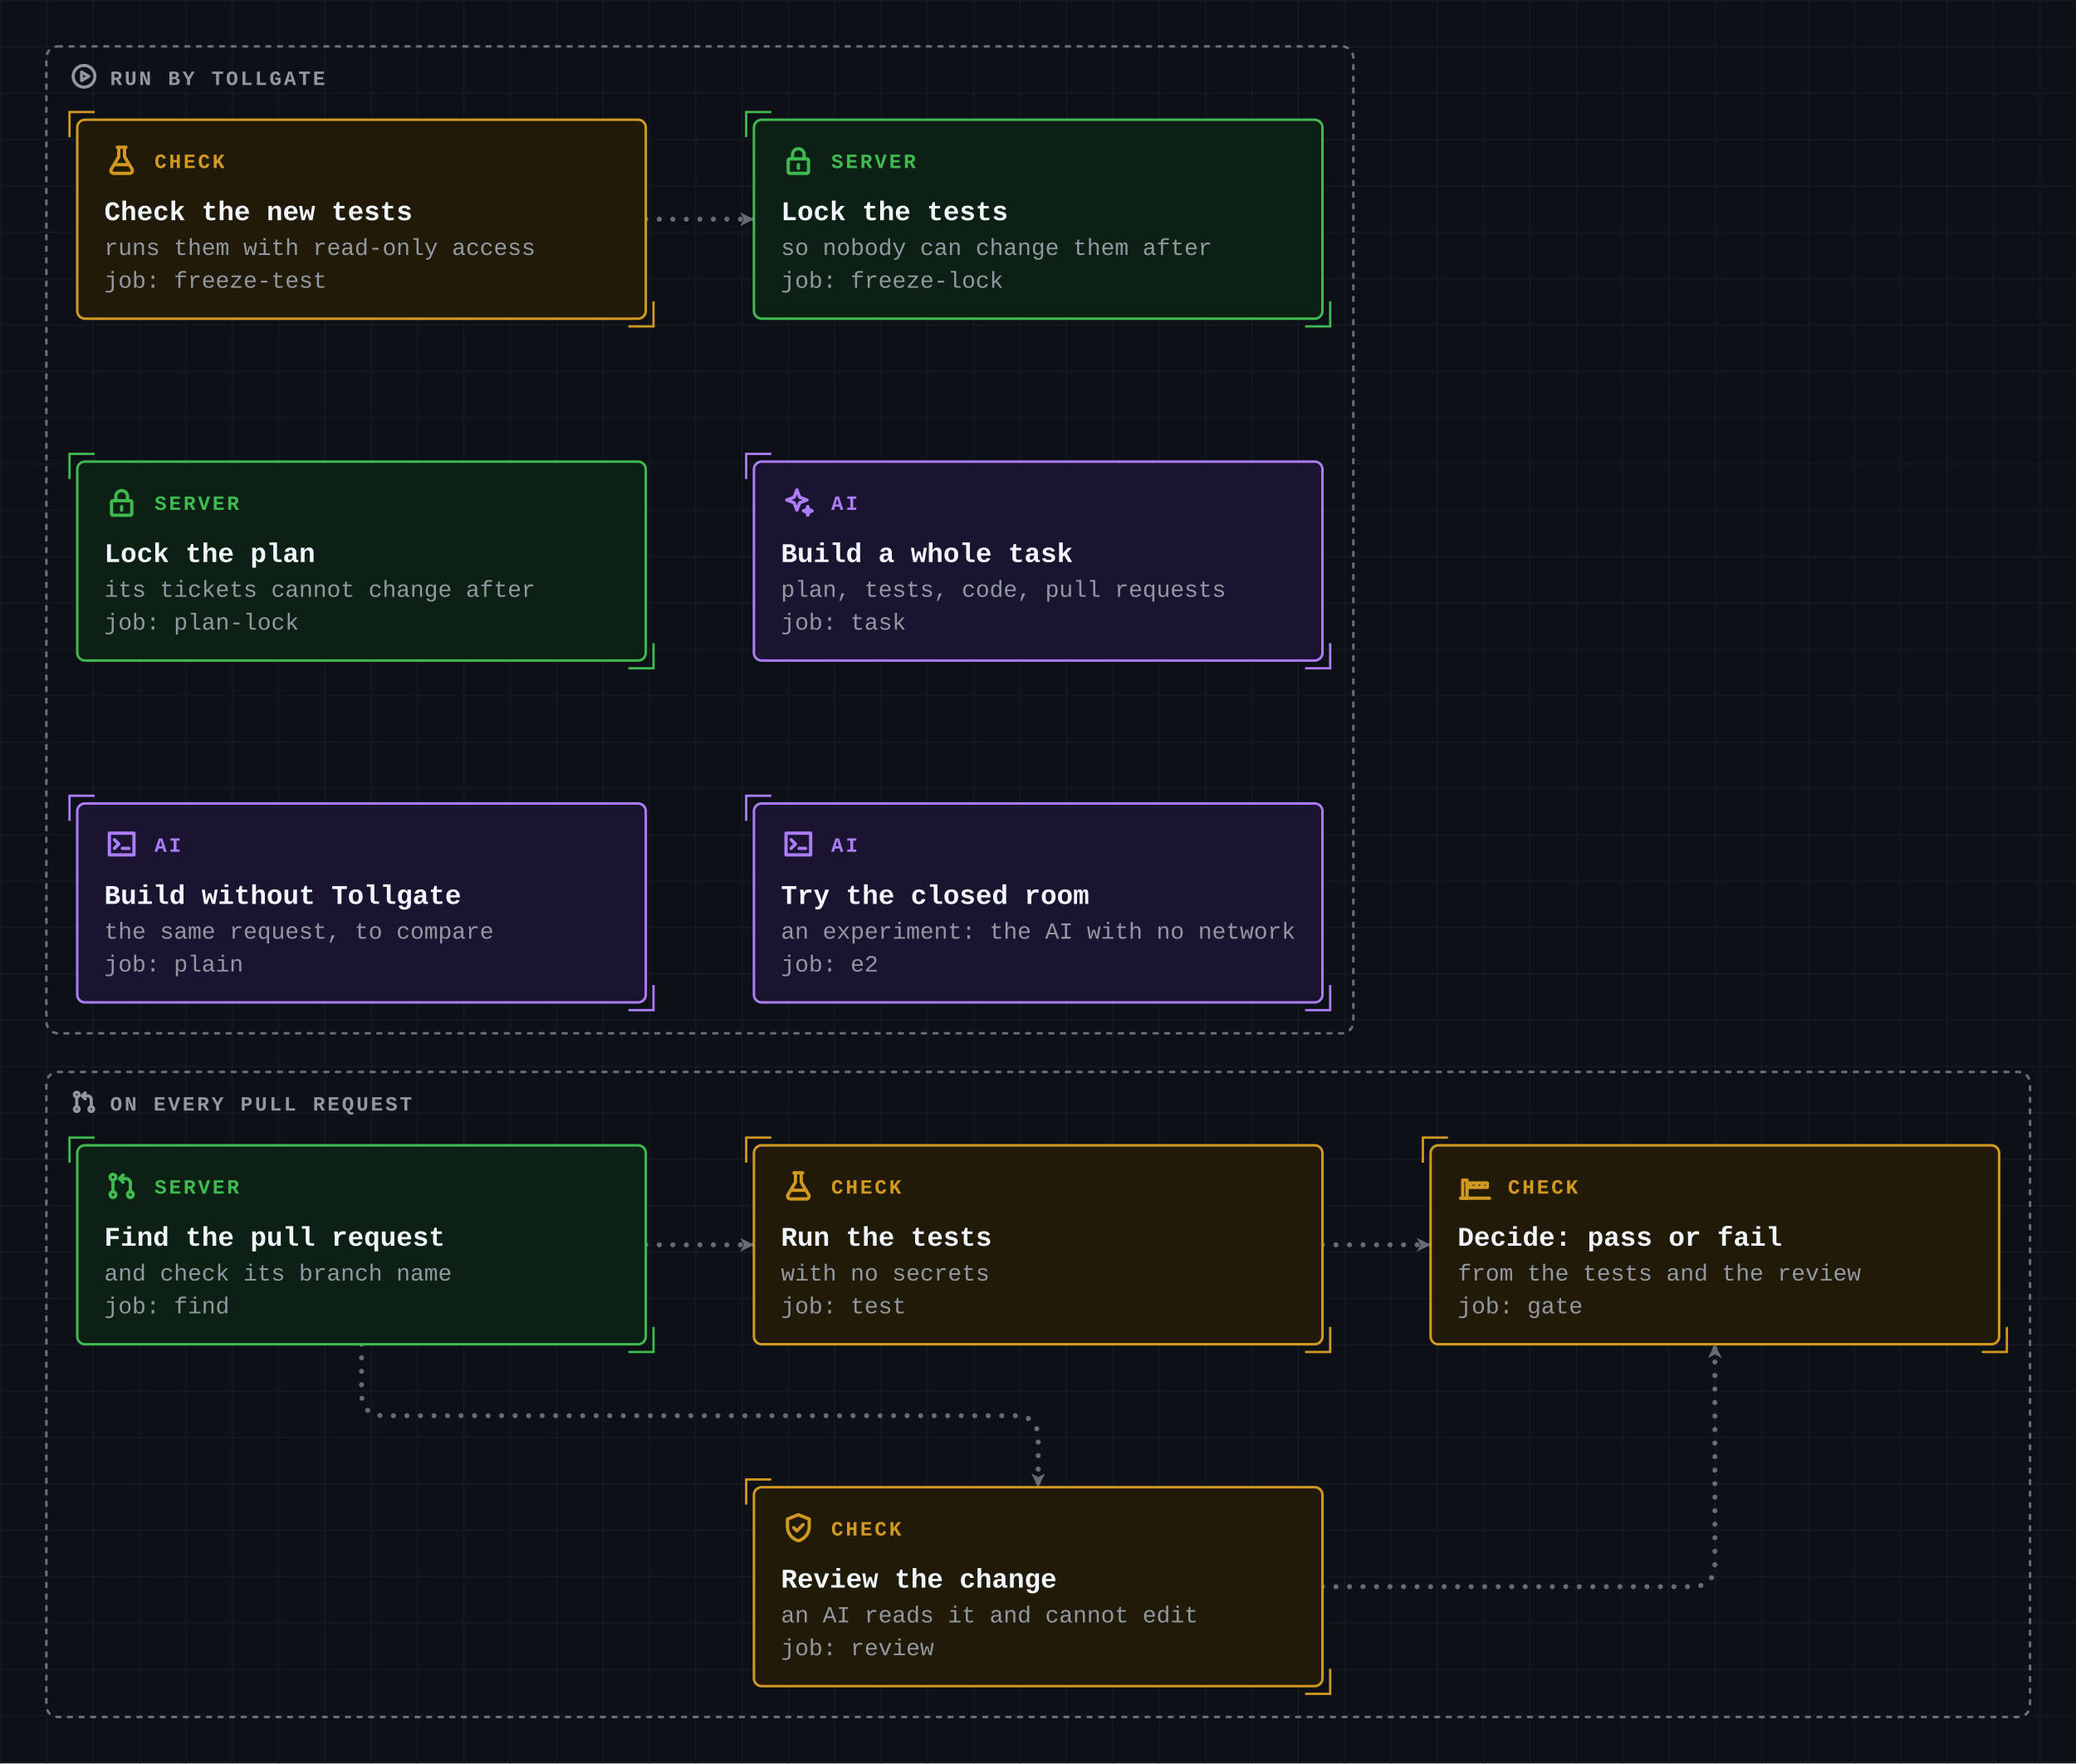
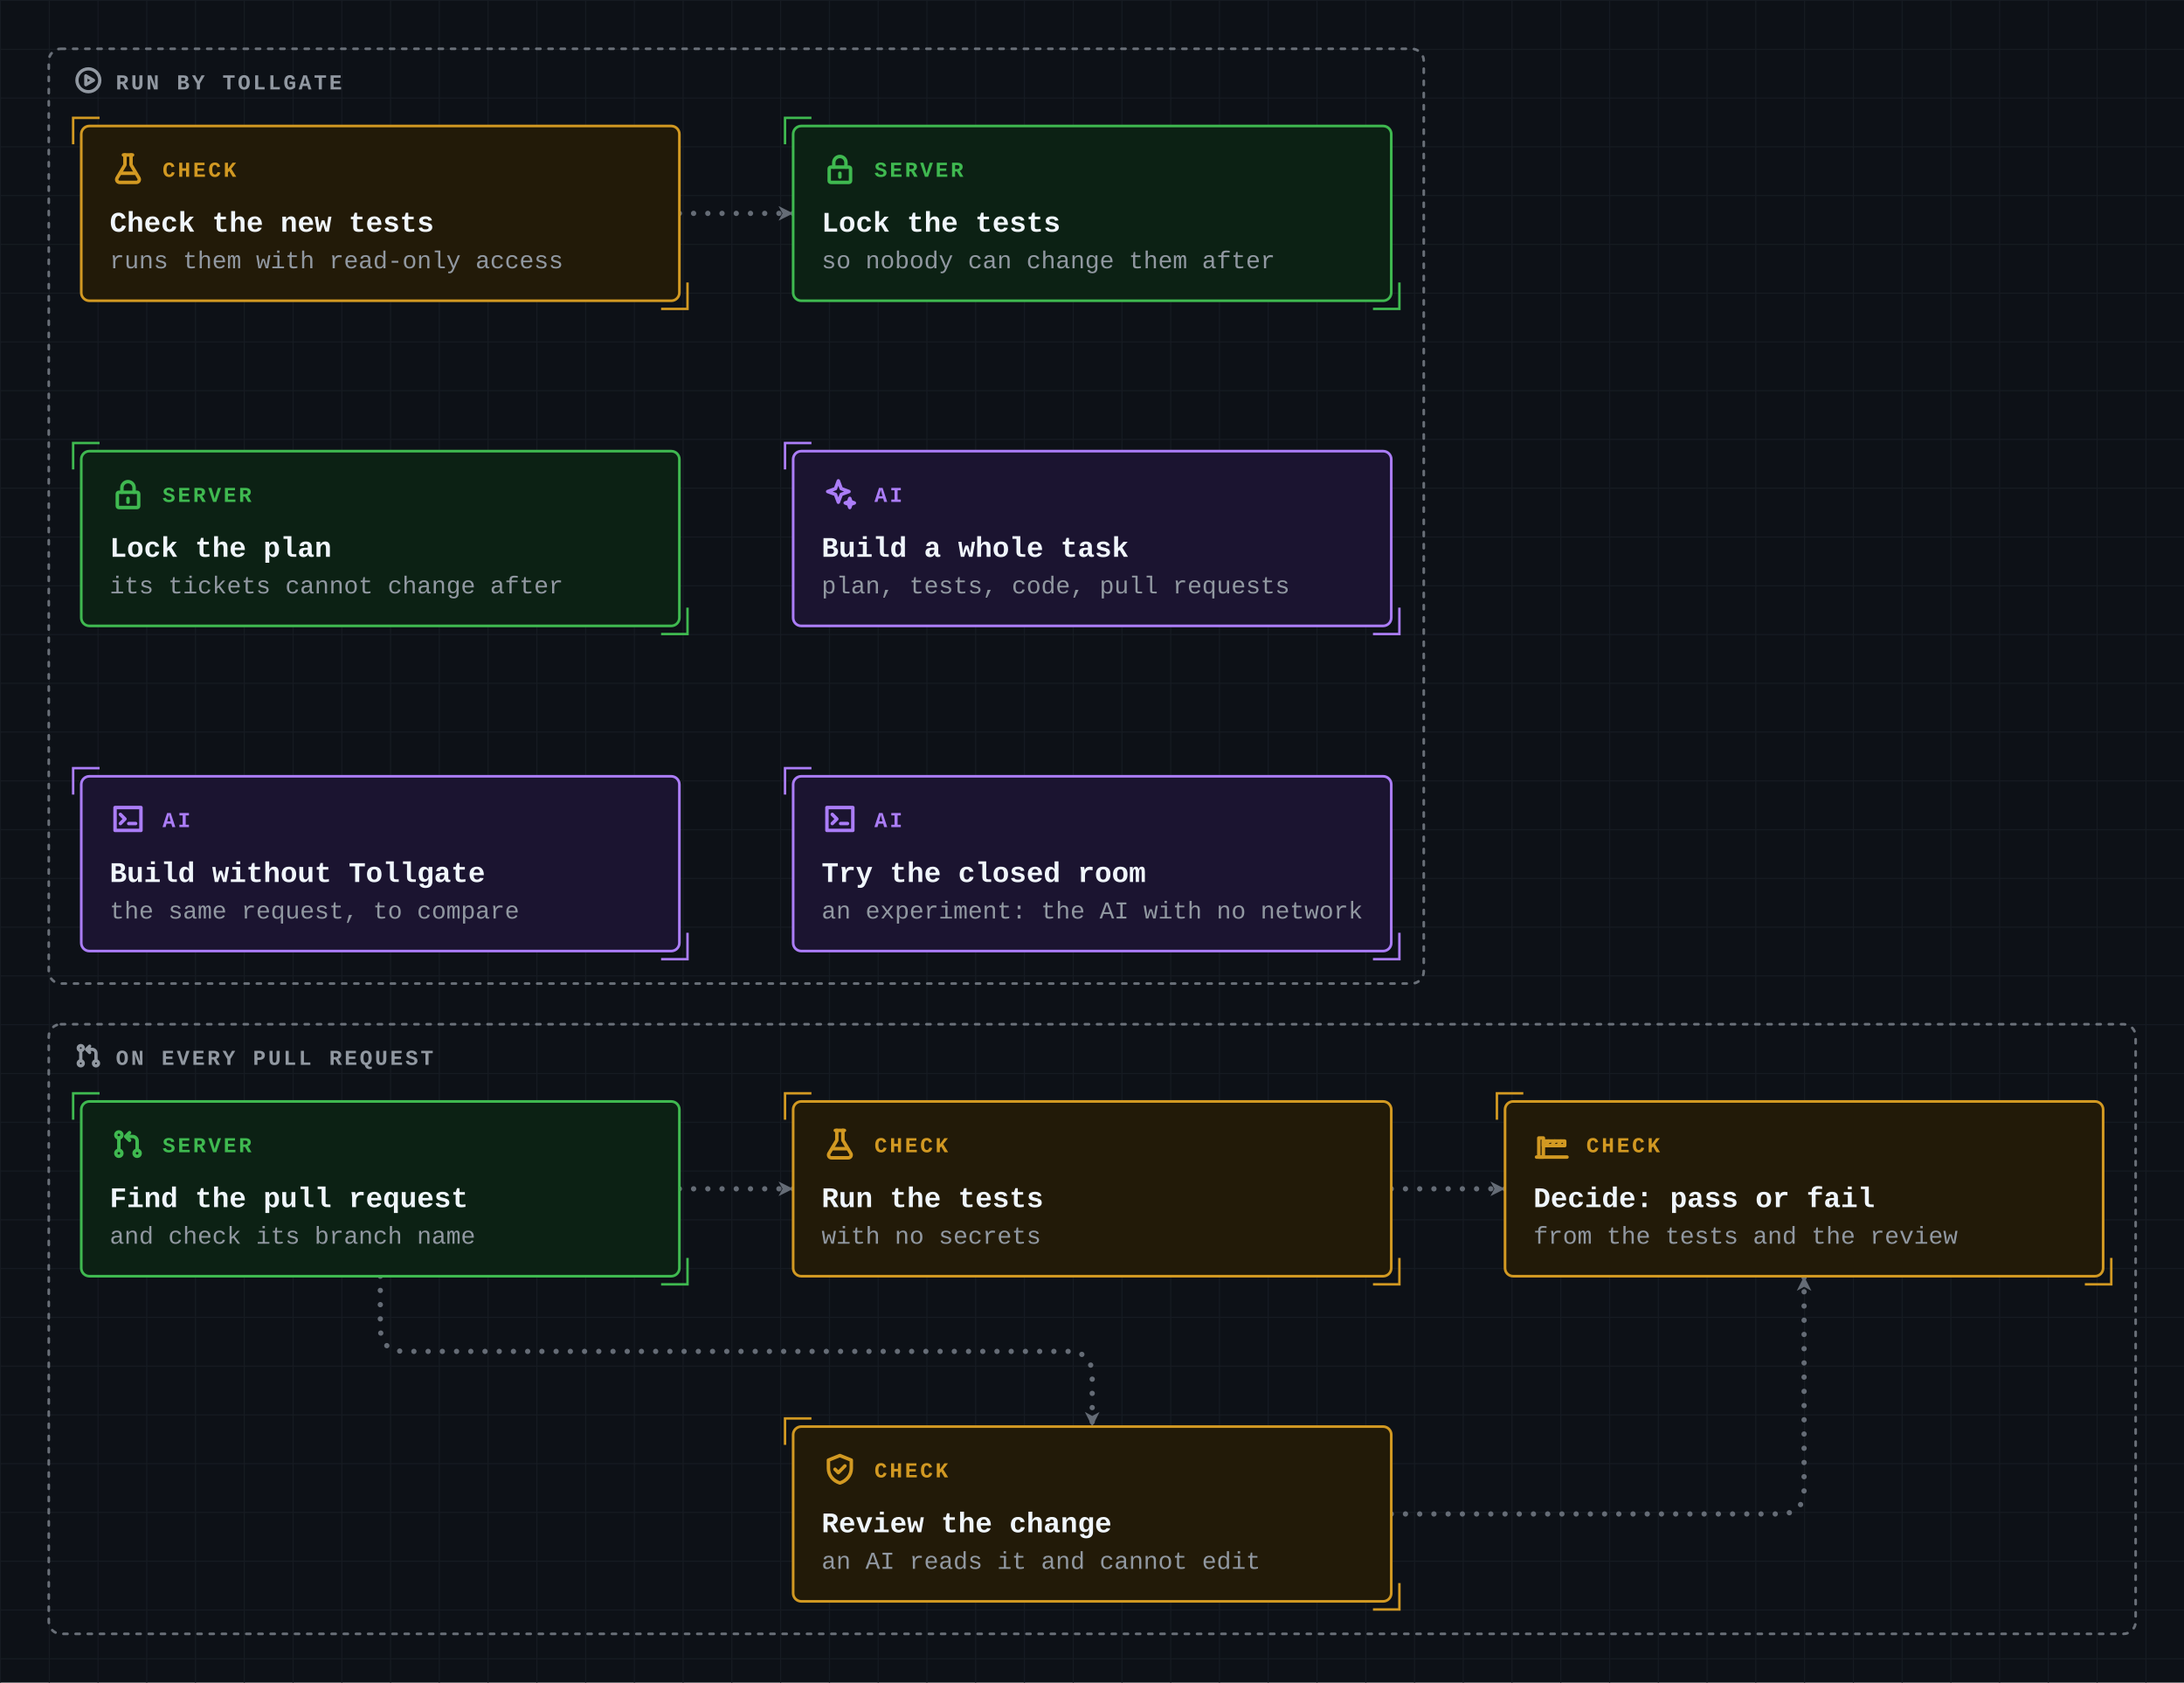
- <svg xmlns="http://www.w3.org/2000/svg" viewBox="-40 -62 1075 913" width="1075" height="913" role="img" aria-labelledby="title desc" font-family="ui-monospace, SFMono-Regular, 'JetBrains Mono', 'Cascadia Mono', Menlo, Consolas, 'Liberation Mono', monospace">
+ <svg xmlns="http://www.w3.org/2000/svg" viewBox="-40 -62 1075 828" width="1075" height="828" role="img" aria-labelledby="title desc" font-family="ui-monospace, SFMono-Regular, 'JetBrains Mono', 'Cascadia Mono', Menlo, Consolas, 'Liberation Mono', monospace">
  <defs>
    <marker id="arrow-plain" viewBox="0 0 10 10" refX="9" refY="5" markerWidth="9" markerHeight="9" markerUnits="userSpaceOnUse" orient="auto-start-reverse">
      <path d="M1,1 L9,5 L1,9 L3.2,5 z" fill="#656c76" />
    </marker>
    <marker id="arrow-fail" viewBox="0 0 10 10" refX="9" refY="5" markerWidth="9" markerHeight="9" markerUnits="userSpaceOnUse" orient="auto-start-reverse">
      <path d="M1,1 L9,5 L1,9 L3.2,5 z" fill="#f85149" />
    </marker>
    <marker id="arrow-pass" viewBox="0 0 10 10" refX="9" refY="5" markerWidth="9" markerHeight="9" markerUnits="userSpaceOnUse" orient="auto-start-reverse">
      <path d="M1,1 L9,5 L1,9 L3.2,5 z" fill="#3fb950" />
    </marker>
    <pattern id="grid" x="-40" y="-62" width="24" height="24" patternUnits="userSpaceOnUse">
      <path d="M24 0H0V24" fill="none" stroke="#161b22" stroke-width="1" />
    </pattern>
  </defs>
  <style>.main{stroke-width:2.6;stroke-dasharray:0 7;animation:flow 0.8s linear infinite}.side{stroke-width:1.6;stroke-dasharray:6 5;animation:side 1.6s linear infinite}@keyframes flow{to{stroke-dashoffset:-7}}@keyframes side{to{stroke-dashoffset:-11}}@media (prefers-reduced-motion:reduce){.main,.side{animation:none}.ticket{display:none}}</style>
-   <rect x="-40" y="-62" width="1075" height="913" fill="#0d1117" />
-   <rect x="-40" y="-62" width="1075" height="913" fill="url(#grid)" />
-   <rect x="-16.0" y="-38.0" width="676.8" height="511.0" rx="6" fill="none" stroke="#9198a1" stroke-opacity="0.7" stroke-width="1.3" stroke-dasharray="2 4" stroke-linecap="round" />
+   <rect x="-40" y="-62" width="1075" height="828" fill="#0d1117" />
+   <rect x="-40" y="-62" width="1075" height="828" fill="url(#grid)" />
+   <rect x="-16.0" y="-38.0" width="676.8" height="460.0" rx="6" fill="none" stroke="#9198a1" stroke-opacity="0.7" stroke-width="1.3" stroke-dasharray="2 4" stroke-linecap="round" />
  <g transform="translate(-4.0,-30.0) scale(0.625)" fill="none" stroke="#9198a1" stroke-width="2.56" stroke-linecap="round" stroke-linejoin="round">
    <path d="M12 3a9 9 0 1 0 0 18a9 9 0 1 0 0-18z" />
    <path d="M10 8.5v7l6-3.5z" />
  </g>
  <text x="17.0" y="-18.0" font-size="10.5" font-weight="700" letter-spacing="1.2" fill="#9198a1">RUN BY TOLLGATE</text>
-   <rect x="-16.0" y="493.0" width="1027.2" height="334.0" rx="6" fill="none" stroke="#9198a1" stroke-opacity="0.7" stroke-width="1.3" stroke-dasharray="2 4" stroke-linecap="round" />
-   <g transform="translate(-4.0,501.0) scale(0.625)" fill="none" stroke="#9198a1" stroke-width="2.56" stroke-linecap="round" stroke-linejoin="round">
+   <rect x="-16.0" y="442.0" width="1027.2" height="300.0" rx="6" fill="none" stroke="#9198a1" stroke-opacity="0.7" stroke-width="1.3" stroke-dasharray="2 4" stroke-linecap="round" />
+   <g transform="translate(-4.0,450.0) scale(0.625)" fill="none" stroke="#9198a1" stroke-width="2.56" stroke-linecap="round" stroke-linejoin="round">
    <path d="M6 4a2 2 0 1 0 0 4a2 2 0 1 0 0-4z" />
    <path d="M6 16a2 2 0 1 0 0 4a2 2 0 1 0 0-4z" />
    <path d="M18 16a2 2 0 1 0 0 4a2 2 0 1 0 0-4z" />
    <path d="M6 8v8" />
    <path d="M18 16v-6a3 3 0 0 0-3-3h-4" />
    <path d="M13 4.5L10.5 7L13 9.5" />
  </g>
-   <text x="17.0" y="513.0" font-size="10.5" font-weight="700" letter-spacing="1.2" fill="#9198a1">ON EVERY PULL REQUEST</text>
-   <path class="main" d="M294.4,51.5 L350.4,51.5" fill="none" stroke="#656c76" stroke-linecap="round" stroke-linejoin="round" marker-end="url(#arrow-plain)" />
-   <path class="main" d="M294.4,582.5 L350.4,582.5" fill="none" stroke="#656c76" stroke-linecap="round" stroke-linejoin="round" marker-end="url(#arrow-plain)" />
-   <path class="main" d="M147.2,634.0 L147.2,659.0 Q147.2,671.0 159.2,671.0 L485.6,671.0 Q497.6,671.0 497.6,683.0 L497.6,708.0" fill="none" stroke="#656c76" stroke-linecap="round" stroke-linejoin="round" marker-end="url(#arrow-plain)" />
-   <path class="main" d="M644.8,582.5 L700.8,582.5" fill="none" stroke="#656c76" stroke-linecap="round" stroke-linejoin="round" marker-end="url(#arrow-plain)" />
-   <path class="main" d="M644.8,759.5 L836.0,759.5 Q848.0,759.5 848.0,747.5 L848.0,634.0" fill="none" stroke="#656c76" stroke-linecap="round" stroke-linejoin="round" marker-end="url(#arrow-plain)" />
-   <rect x="0.0" y="0.0" width="294.4" height="103.0" rx="4" fill="#221a08" stroke="#d29922" stroke-width="1.3" stroke-linejoin="round" />
+   <text x="17.0" y="462.0" font-size="10.5" font-weight="700" letter-spacing="1.2" fill="#9198a1">ON EVERY PULL REQUEST</text>
+   <path class="main" d="M294.4,43.0 L350.4,43.0" fill="none" stroke="#656c76" stroke-linecap="round" stroke-linejoin="round" marker-end="url(#arrow-plain)" />
+   <path class="main" d="M294.4,523.0 L350.4,523.0" fill="none" stroke="#656c76" stroke-linecap="round" stroke-linejoin="round" marker-end="url(#arrow-plain)" />
+   <path class="main" d="M147.2,566.0 L147.2,591.0 Q147.2,603.0 159.2,603.0 L485.6,603.0 Q497.6,603.0 497.6,615.0 L497.6,640.0" fill="none" stroke="#656c76" stroke-linecap="round" stroke-linejoin="round" marker-end="url(#arrow-plain)" />
+   <path class="main" d="M644.8,523.0 L700.8,523.0" fill="none" stroke="#656c76" stroke-linecap="round" stroke-linejoin="round" marker-end="url(#arrow-plain)" />
+   <path class="main" d="M644.8,683.0 L836.0,683.0 Q848.0,683.0 848.0,671.0 L848.0,566.0" fill="none" stroke="#656c76" stroke-linecap="round" stroke-linejoin="round" marker-end="url(#arrow-plain)" />
+   <rect x="0.0" y="0.0" width="294.4" height="86.0" rx="4" fill="#221a08" stroke="#d29922" stroke-width="1.3" stroke-linejoin="round" />
  <path d="M9.0,-4.0 H-4.0 V9.0" fill="none" stroke="#d29922" stroke-width="1.2" />
-   <path d="M285.4,107.0 H298.4 V94.0" fill="none" stroke="#d29922" stroke-width="1.2" />
+   <path d="M285.4,90.0 H298.4 V77.0" fill="none" stroke="#d29922" stroke-width="1.2" />
  <g transform="translate(14.0,12.0) scale(0.75)" fill="none" stroke="#d29922" stroke-width="2.27" stroke-linecap="round" stroke-linejoin="round">
    <path d="M9 3h6" />
    <path d="M10 3v6.5l-5.2 8.7A1.9 1.9 0 0 0 6.4 21h11.2a1.9 1.9 0 0 0 1.6-2.8L14 9.5V3" />
    <path d="M7.4 15h9.2" />
  </g>
  <text x="40.0" y="25.0" font-size="10.5" font-weight="700" letter-spacing="1.2" fill="#d29922">CHECK</text>
  <text x="14.0" y="52.0" font-size="14" font-weight="700" fill="#f0f6fc">Check the new tests</text>
  <text x="14.0" y="70.0" font-size="12" fill="#9198a1">runs them with read-only access</text>
-   <text x="14.0" y="87.0" font-size="12" fill="#9198a1">job: freeze-test</text>
-   <rect x="350.4" y="0.0" width="294.4" height="103.0" rx="4" fill="#0c2114" stroke="#3fb950" stroke-width="1.3" stroke-linejoin="round" />
+   <rect x="350.4" y="0.0" width="294.4" height="86.0" rx="4" fill="#0c2114" stroke="#3fb950" stroke-width="1.3" stroke-linejoin="round" />
  <path d="M359.4,-4.0 H346.4 V9.0" fill="none" stroke="#3fb950" stroke-width="1.2" />
-   <path d="M635.8,107.0 H648.8 V94.0" fill="none" stroke="#3fb950" stroke-width="1.2" />
+   <path d="M635.8,90.0 H648.8 V77.0" fill="none" stroke="#3fb950" stroke-width="1.2" />
  <g transform="translate(364.4,12.0) scale(0.75)" fill="none" stroke="#3fb950" stroke-width="2.27" stroke-linecap="round" stroke-linejoin="round">
    <path d="M6 11h12a1 1 0 0 1 1 1v8a1 1 0 0 1-1 1H6a1 1 0 0 1-1-1v-8a1 1 0 0 1 1-1z" />
    <path d="M8 11V8a4 4 0 0 1 8 0v3" />
    <path d="M12 15v2.5" />
  </g>
  <text x="390.4" y="25.0" font-size="10.5" font-weight="700" letter-spacing="1.2" fill="#3fb950">SERVER</text>
  <text x="364.4" y="52.0" font-size="14" font-weight="700" fill="#f0f6fc">Lock the tests</text>
  <text x="364.4" y="70.0" font-size="12" fill="#9198a1">so nobody can change them after</text>
-   <text x="364.4" y="87.0" font-size="12" fill="#9198a1">job: freeze-lock</text>
-   <rect x="0.0" y="177.0" width="294.4" height="103.0" rx="4" fill="#0c2114" stroke="#3fb950" stroke-width="1.3" stroke-linejoin="round" />
-   <path d="M9.0,173.0 H-4.0 V186.0" fill="none" stroke="#3fb950" stroke-width="1.2" />
-   <path d="M285.4,284.0 H298.4 V271.0" fill="none" stroke="#3fb950" stroke-width="1.2" />
-   <g transform="translate(14.0,189.0) scale(0.75)" fill="none" stroke="#3fb950" stroke-width="2.27" stroke-linecap="round" stroke-linejoin="round">
+   <rect x="0.0" y="160.0" width="294.4" height="86.0" rx="4" fill="#0c2114" stroke="#3fb950" stroke-width="1.3" stroke-linejoin="round" />
+   <path d="M9.0,156.0 H-4.0 V169.0" fill="none" stroke="#3fb950" stroke-width="1.2" />
+   <path d="M285.4,250.0 H298.4 V237.0" fill="none" stroke="#3fb950" stroke-width="1.2" />
+   <g transform="translate(14.0,172.0) scale(0.75)" fill="none" stroke="#3fb950" stroke-width="2.27" stroke-linecap="round" stroke-linejoin="round">
    <path d="M6 11h12a1 1 0 0 1 1 1v8a1 1 0 0 1-1 1H6a1 1 0 0 1-1-1v-8a1 1 0 0 1 1-1z" />
    <path d="M8 11V8a4 4 0 0 1 8 0v3" />
    <path d="M12 15v2.5" />
  </g>
-   <text x="40.0" y="202.0" font-size="10.5" font-weight="700" letter-spacing="1.2" fill="#3fb950">SERVER</text>
-   <text x="14.0" y="229.0" font-size="14" font-weight="700" fill="#f0f6fc">Lock the plan</text>
-   <text x="14.0" y="247.0" font-size="12" fill="#9198a1">its tickets cannot change after</text>
-   <text x="14.0" y="264.0" font-size="12" fill="#9198a1">job: plan-lock</text>
-   <rect x="350.4" y="177.0" width="294.4" height="103.0" rx="4" fill="#1b1430" stroke="#ab7df8" stroke-width="1.3" stroke-linejoin="round" />
-   <path d="M359.4,173.0 H346.4 V186.0" fill="none" stroke="#ab7df8" stroke-width="1.2" />
-   <path d="M635.8,284.0 H648.8 V271.0" fill="none" stroke="#ab7df8" stroke-width="1.2" />
-   <g transform="translate(364.4,189.0) scale(0.75)" fill="none" stroke="#ab7df8" stroke-width="2.27" stroke-linecap="round" stroke-linejoin="round">
+   <text x="40.0" y="185.0" font-size="10.5" font-weight="700" letter-spacing="1.2" fill="#3fb950">SERVER</text>
+   <text x="14.0" y="212.0" font-size="14" font-weight="700" fill="#f0f6fc">Lock the plan</text>
+   <text x="14.0" y="230.0" font-size="12" fill="#9198a1">its tickets cannot change after</text>
+   <rect x="350.4" y="160.0" width="294.4" height="86.0" rx="4" fill="#1b1430" stroke="#ab7df8" stroke-width="1.3" stroke-linejoin="round" />
+   <path d="M359.4,156.0 H346.4 V169.0" fill="none" stroke="#ab7df8" stroke-width="1.2" />
+   <path d="M635.8,250.0 H648.8 V237.0" fill="none" stroke="#ab7df8" stroke-width="1.2" />
+   <g transform="translate(364.4,172.0) scale(0.75)" fill="none" stroke="#ab7df8" stroke-width="2.27" stroke-linecap="round" stroke-linejoin="round">
    <path d="M11 3.5l1.9 5.1L18 10.5l-5.1 1.9L11 17.5l-1.9-5.1L4 10.5l5.1-1.9z" />
    <path d="M18.5 15l.8 2.2l2.2.8l-2.2.8l-.8 2.2l-.8-2.2l-2.2-.8l2.2-.8z" />
  </g>
-   <text x="390.4" y="202.0" font-size="10.5" font-weight="700" letter-spacing="1.2" fill="#ab7df8">AI</text>
-   <text x="364.4" y="229.0" font-size="14" font-weight="700" fill="#f0f6fc">Build a whole task</text>
-   <text x="364.4" y="247.0" font-size="12" fill="#9198a1">plan, tests, code, pull requests</text>
-   <text x="364.4" y="264.0" font-size="12" fill="#9198a1">job: task</text>
-   <rect x="0.0" y="354.0" width="294.4" height="103.0" rx="4" fill="#1b1430" stroke="#ab7df8" stroke-width="1.3" stroke-linejoin="round" />
-   <path d="M9.0,350.0 H-4.0 V363.0" fill="none" stroke="#ab7df8" stroke-width="1.2" />
-   <path d="M285.4,461.0 H298.4 V448.0" fill="none" stroke="#ab7df8" stroke-width="1.2" />
-   <g transform="translate(14.0,366.0) scale(0.75)" fill="none" stroke="#ab7df8" stroke-width="2.27" stroke-linecap="round" stroke-linejoin="round">
+   <text x="390.4" y="185.0" font-size="10.5" font-weight="700" letter-spacing="1.2" fill="#ab7df8">AI</text>
+   <text x="364.4" y="212.0" font-size="14" font-weight="700" fill="#f0f6fc">Build a whole task</text>
+   <text x="364.4" y="230.0" font-size="12" fill="#9198a1">plan, tests, code, pull requests</text>
+   <rect x="0.0" y="320.0" width="294.4" height="86.0" rx="4" fill="#1b1430" stroke="#ab7df8" stroke-width="1.3" stroke-linejoin="round" />
+   <path d="M9.0,316.0 H-4.0 V329.0" fill="none" stroke="#ab7df8" stroke-width="1.2" />
+   <path d="M285.4,410.0 H298.4 V397.0" fill="none" stroke="#ab7df8" stroke-width="1.2" />
+   <g transform="translate(14.0,332.0) scale(0.75)" fill="none" stroke="#ab7df8" stroke-width="2.27" stroke-linecap="round" stroke-linejoin="round">
    <path d="M3.5 4.5h17v15h-17z" />
    <path d="M7 9l3 3l-3 3" />
    <path d="M12.5 15H17" />
  </g>
-   <text x="40.0" y="379.0" font-size="10.5" font-weight="700" letter-spacing="1.2" fill="#ab7df8">AI</text>
-   <text x="14.0" y="406.0" font-size="14" font-weight="700" fill="#f0f6fc">Build without Tollgate</text>
-   <text x="14.0" y="424.0" font-size="12" fill="#9198a1">the same request, to compare</text>
-   <text x="14.0" y="441.0" font-size="12" fill="#9198a1">job: plain</text>
-   <rect x="350.4" y="354.0" width="294.4" height="103.0" rx="4" fill="#1b1430" stroke="#ab7df8" stroke-width="1.3" stroke-linejoin="round" />
-   <path d="M359.4,350.0 H346.4 V363.0" fill="none" stroke="#ab7df8" stroke-width="1.2" />
-   <path d="M635.8,461.0 H648.8 V448.0" fill="none" stroke="#ab7df8" stroke-width="1.2" />
-   <g transform="translate(364.4,366.0) scale(0.75)" fill="none" stroke="#ab7df8" stroke-width="2.27" stroke-linecap="round" stroke-linejoin="round">
+   <text x="40.0" y="345.0" font-size="10.5" font-weight="700" letter-spacing="1.2" fill="#ab7df8">AI</text>
+   <text x="14.0" y="372.0" font-size="14" font-weight="700" fill="#f0f6fc">Build without Tollgate</text>
+   <text x="14.0" y="390.0" font-size="12" fill="#9198a1">the same request, to compare</text>
+   <rect x="350.4" y="320.0" width="294.4" height="86.0" rx="4" fill="#1b1430" stroke="#ab7df8" stroke-width="1.3" stroke-linejoin="round" />
+   <path d="M359.4,316.0 H346.4 V329.0" fill="none" stroke="#ab7df8" stroke-width="1.2" />
+   <path d="M635.8,410.0 H648.8 V397.0" fill="none" stroke="#ab7df8" stroke-width="1.2" />
+   <g transform="translate(364.4,332.0) scale(0.75)" fill="none" stroke="#ab7df8" stroke-width="2.27" stroke-linecap="round" stroke-linejoin="round">
    <path d="M3.5 4.5h17v15h-17z" />
    <path d="M7 9l3 3l-3 3" />
    <path d="M12.5 15H17" />
  </g>
-   <text x="390.4" y="379.0" font-size="10.5" font-weight="700" letter-spacing="1.2" fill="#ab7df8">AI</text>
-   <text x="364.4" y="406.0" font-size="14" font-weight="700" fill="#f0f6fc">Try the closed room</text>
-   <text x="364.4" y="424.0" font-size="12" fill="#9198a1">an experiment: the AI with no network</text>
-   <text x="364.4" y="441.0" font-size="12" fill="#9198a1">job: e2</text>
-   <rect x="0.0" y="531.0" width="294.4" height="103.0" rx="4" fill="#0c2114" stroke="#3fb950" stroke-width="1.3" stroke-linejoin="round" />
-   <path d="M9.0,527.0 H-4.0 V540.0" fill="none" stroke="#3fb950" stroke-width="1.2" />
-   <path d="M285.4,638.0 H298.4 V625.0" fill="none" stroke="#3fb950" stroke-width="1.2" />
-   <g transform="translate(14.0,543.0) scale(0.75)" fill="none" stroke="#3fb950" stroke-width="2.27" stroke-linecap="round" stroke-linejoin="round">
+   <text x="390.4" y="345.0" font-size="10.5" font-weight="700" letter-spacing="1.2" fill="#ab7df8">AI</text>
+   <text x="364.4" y="372.0" font-size="14" font-weight="700" fill="#f0f6fc">Try the closed room</text>
+   <text x="364.4" y="390.0" font-size="12" fill="#9198a1">an experiment: the AI with no network</text>
+   <rect x="0.0" y="480.0" width="294.4" height="86.0" rx="4" fill="#0c2114" stroke="#3fb950" stroke-width="1.3" stroke-linejoin="round" />
+   <path d="M9.0,476.0 H-4.0 V489.0" fill="none" stroke="#3fb950" stroke-width="1.2" />
+   <path d="M285.4,570.0 H298.4 V557.0" fill="none" stroke="#3fb950" stroke-width="1.2" />
+   <g transform="translate(14.0,492.0) scale(0.75)" fill="none" stroke="#3fb950" stroke-width="2.27" stroke-linecap="round" stroke-linejoin="round">
    <path d="M6 4a2 2 0 1 0 0 4a2 2 0 1 0 0-4z" />
    <path d="M6 16a2 2 0 1 0 0 4a2 2 0 1 0 0-4z" />
    <path d="M18 16a2 2 0 1 0 0 4a2 2 0 1 0 0-4z" />
    <path d="M6 8v8" />
    <path d="M18 16v-6a3 3 0 0 0-3-3h-4" />
    <path d="M13 4.5L10.5 7L13 9.5" />
  </g>
-   <text x="40.0" y="556.0" font-size="10.5" font-weight="700" letter-spacing="1.2" fill="#3fb950">SERVER</text>
-   <text x="14.0" y="583.0" font-size="14" font-weight="700" fill="#f0f6fc">Find the pull request</text>
-   <text x="14.0" y="601.0" font-size="12" fill="#9198a1">and check its branch name</text>
-   <text x="14.0" y="618.0" font-size="12" fill="#9198a1">job: find</text>
-   <rect x="350.4" y="531.0" width="294.4" height="103.0" rx="4" fill="#221a08" stroke="#d29922" stroke-width="1.3" stroke-linejoin="round" />
-   <path d="M359.4,527.0 H346.4 V540.0" fill="none" stroke="#d29922" stroke-width="1.2" />
-   <path d="M635.8,638.0 H648.8 V625.0" fill="none" stroke="#d29922" stroke-width="1.2" />
-   <g transform="translate(364.4,543.0) scale(0.75)" fill="none" stroke="#d29922" stroke-width="2.27" stroke-linecap="round" stroke-linejoin="round">
+   <text x="40.0" y="505.0" font-size="10.5" font-weight="700" letter-spacing="1.2" fill="#3fb950">SERVER</text>
+   <text x="14.0" y="532.0" font-size="14" font-weight="700" fill="#f0f6fc">Find the pull request</text>
+   <text x="14.0" y="550.0" font-size="12" fill="#9198a1">and check its branch name</text>
+   <rect x="350.4" y="480.0" width="294.4" height="86.0" rx="4" fill="#221a08" stroke="#d29922" stroke-width="1.3" stroke-linejoin="round" />
+   <path d="M359.4,476.0 H346.4 V489.0" fill="none" stroke="#d29922" stroke-width="1.2" />
+   <path d="M635.8,570.0 H648.8 V557.0" fill="none" stroke="#d29922" stroke-width="1.2" />
+   <g transform="translate(364.4,492.0) scale(0.75)" fill="none" stroke="#d29922" stroke-width="2.27" stroke-linecap="round" stroke-linejoin="round">
    <path d="M9 3h6" />
    <path d="M10 3v6.5l-5.2 8.7A1.9 1.9 0 0 0 6.4 21h11.2a1.9 1.9 0 0 0 1.6-2.8L14 9.5V3" />
    <path d="M7.4 15h9.2" />
  </g>
-   <text x="390.4" y="556.0" font-size="10.5" font-weight="700" letter-spacing="1.2" fill="#d29922">CHECK</text>
-   <text x="364.4" y="583.0" font-size="14" font-weight="700" fill="#f0f6fc">Run the tests</text>
-   <text x="364.4" y="601.0" font-size="12" fill="#9198a1">with no secrets</text>
-   <text x="364.4" y="618.0" font-size="12" fill="#9198a1">job: test</text>
-   <rect x="350.4" y="708.0" width="294.4" height="103.0" rx="4" fill="#221a08" stroke="#d29922" stroke-width="1.3" stroke-linejoin="round" />
-   <path d="M359.4,704.0 H346.4 V717.0" fill="none" stroke="#d29922" stroke-width="1.2" />
-   <path d="M635.8,815.0 H648.8 V802.0" fill="none" stroke="#d29922" stroke-width="1.2" />
-   <g transform="translate(364.4,720.0) scale(0.75)" fill="none" stroke="#d29922" stroke-width="2.27" stroke-linecap="round" stroke-linejoin="round">
+   <text x="390.4" y="505.0" font-size="10.5" font-weight="700" letter-spacing="1.2" fill="#d29922">CHECK</text>
+   <text x="364.4" y="532.0" font-size="14" font-weight="700" fill="#f0f6fc">Run the tests</text>
+   <text x="364.4" y="550.0" font-size="12" fill="#9198a1">with no secrets</text>
+   <rect x="350.4" y="640.0" width="294.4" height="86.0" rx="4" fill="#221a08" stroke="#d29922" stroke-width="1.3" stroke-linejoin="round" />
+   <path d="M359.4,636.0 H346.4 V649.0" fill="none" stroke="#d29922" stroke-width="1.2" />
+   <path d="M635.8,730.0 H648.8 V717.0" fill="none" stroke="#d29922" stroke-width="1.2" />
+   <g transform="translate(364.4,652.0) scale(0.75)" fill="none" stroke="#d29922" stroke-width="2.27" stroke-linecap="round" stroke-linejoin="round">
    <path d="M12 3l7.5 3v5.5c0 4.4-3.2 8.2-7.5 9.5c-4.3-1.3-7.5-5.1-7.5-9.5V6z" />
    <path d="M8.8 12l2.2 2.2l4.3-4.4" />
  </g>
-   <text x="390.4" y="733.0" font-size="10.5" font-weight="700" letter-spacing="1.2" fill="#d29922">CHECK</text>
-   <text x="364.4" y="760.0" font-size="14" font-weight="700" fill="#f0f6fc">Review the change</text>
-   <text x="364.4" y="778.0" font-size="12" fill="#9198a1">an AI reads it and cannot edit</text>
-   <text x="364.4" y="795.0" font-size="12" fill="#9198a1">job: review</text>
-   <rect x="700.8" y="531.0" width="294.4" height="103.0" rx="4" fill="#221a08" stroke="#d29922" stroke-width="1.3" stroke-linejoin="round" />
-   <path d="M709.8,527.0 H696.8 V540.0" fill="none" stroke="#d29922" stroke-width="1.2" />
-   <path d="M986.2,638.0 H999.2 V625.0" fill="none" stroke="#d29922" stroke-width="1.2" />
-   <g transform="translate(714.8,543.0) scale(0.75)" fill="none" stroke="#d29922" stroke-width="2.27" stroke-linecap="round" stroke-linejoin="round">
+   <text x="390.4" y="665.0" font-size="10.5" font-weight="700" letter-spacing="1.2" fill="#d29922">CHECK</text>
+   <text x="364.4" y="692.0" font-size="14" font-weight="700" fill="#f0f6fc">Review the change</text>
+   <text x="364.4" y="710.0" font-size="12" fill="#9198a1">an AI reads it and cannot edit</text>
+   <rect x="700.8" y="480.0" width="294.4" height="86.0" rx="4" fill="#221a08" stroke="#d29922" stroke-width="1.3" stroke-linejoin="round" />
+   <path d="M709.8,476.0 H696.8 V489.0" fill="none" stroke="#d29922" stroke-width="1.2" />
+   <path d="M986.2,570.0 H999.2 V557.0" fill="none" stroke="#d29922" stroke-width="1.2" />
+   <g transform="translate(714.8,492.0) scale(0.75)" fill="none" stroke="#d29922" stroke-width="2.27" stroke-linecap="round" stroke-linejoin="round">
    <path d="M3.5 8h3v12.5h-3z" />
    <path d="M6.5 10h14v3h-14z" />
    <path d="M10 10l-2 3M14 10l-2 3M18 10l-2 3" />
    <path d="M2 20.5h20" />
  </g>
-   <text x="740.8" y="556.0" font-size="10.5" font-weight="700" letter-spacing="1.2" fill="#d29922">CHECK</text>
-   <text x="714.8" y="583.0" font-size="14" font-weight="700" fill="#f0f6fc">Decide: pass or fail</text>
-   <text x="714.8" y="601.0" font-size="12" fill="#9198a1">from the tests and the review</text>
-   <text x="714.8" y="618.0" font-size="12" fill="#9198a1">job: gate</text>
+   <text x="740.8" y="505.0" font-size="10.5" font-weight="700" letter-spacing="1.2" fill="#d29922">CHECK</text>
+   <text x="714.8" y="532.0" font-size="14" font-weight="700" fill="#f0f6fc">Decide: pass or fail</text>
+   <text x="714.8" y="550.0" font-size="12" fill="#9198a1">from the tests and the review</text>
</svg>
